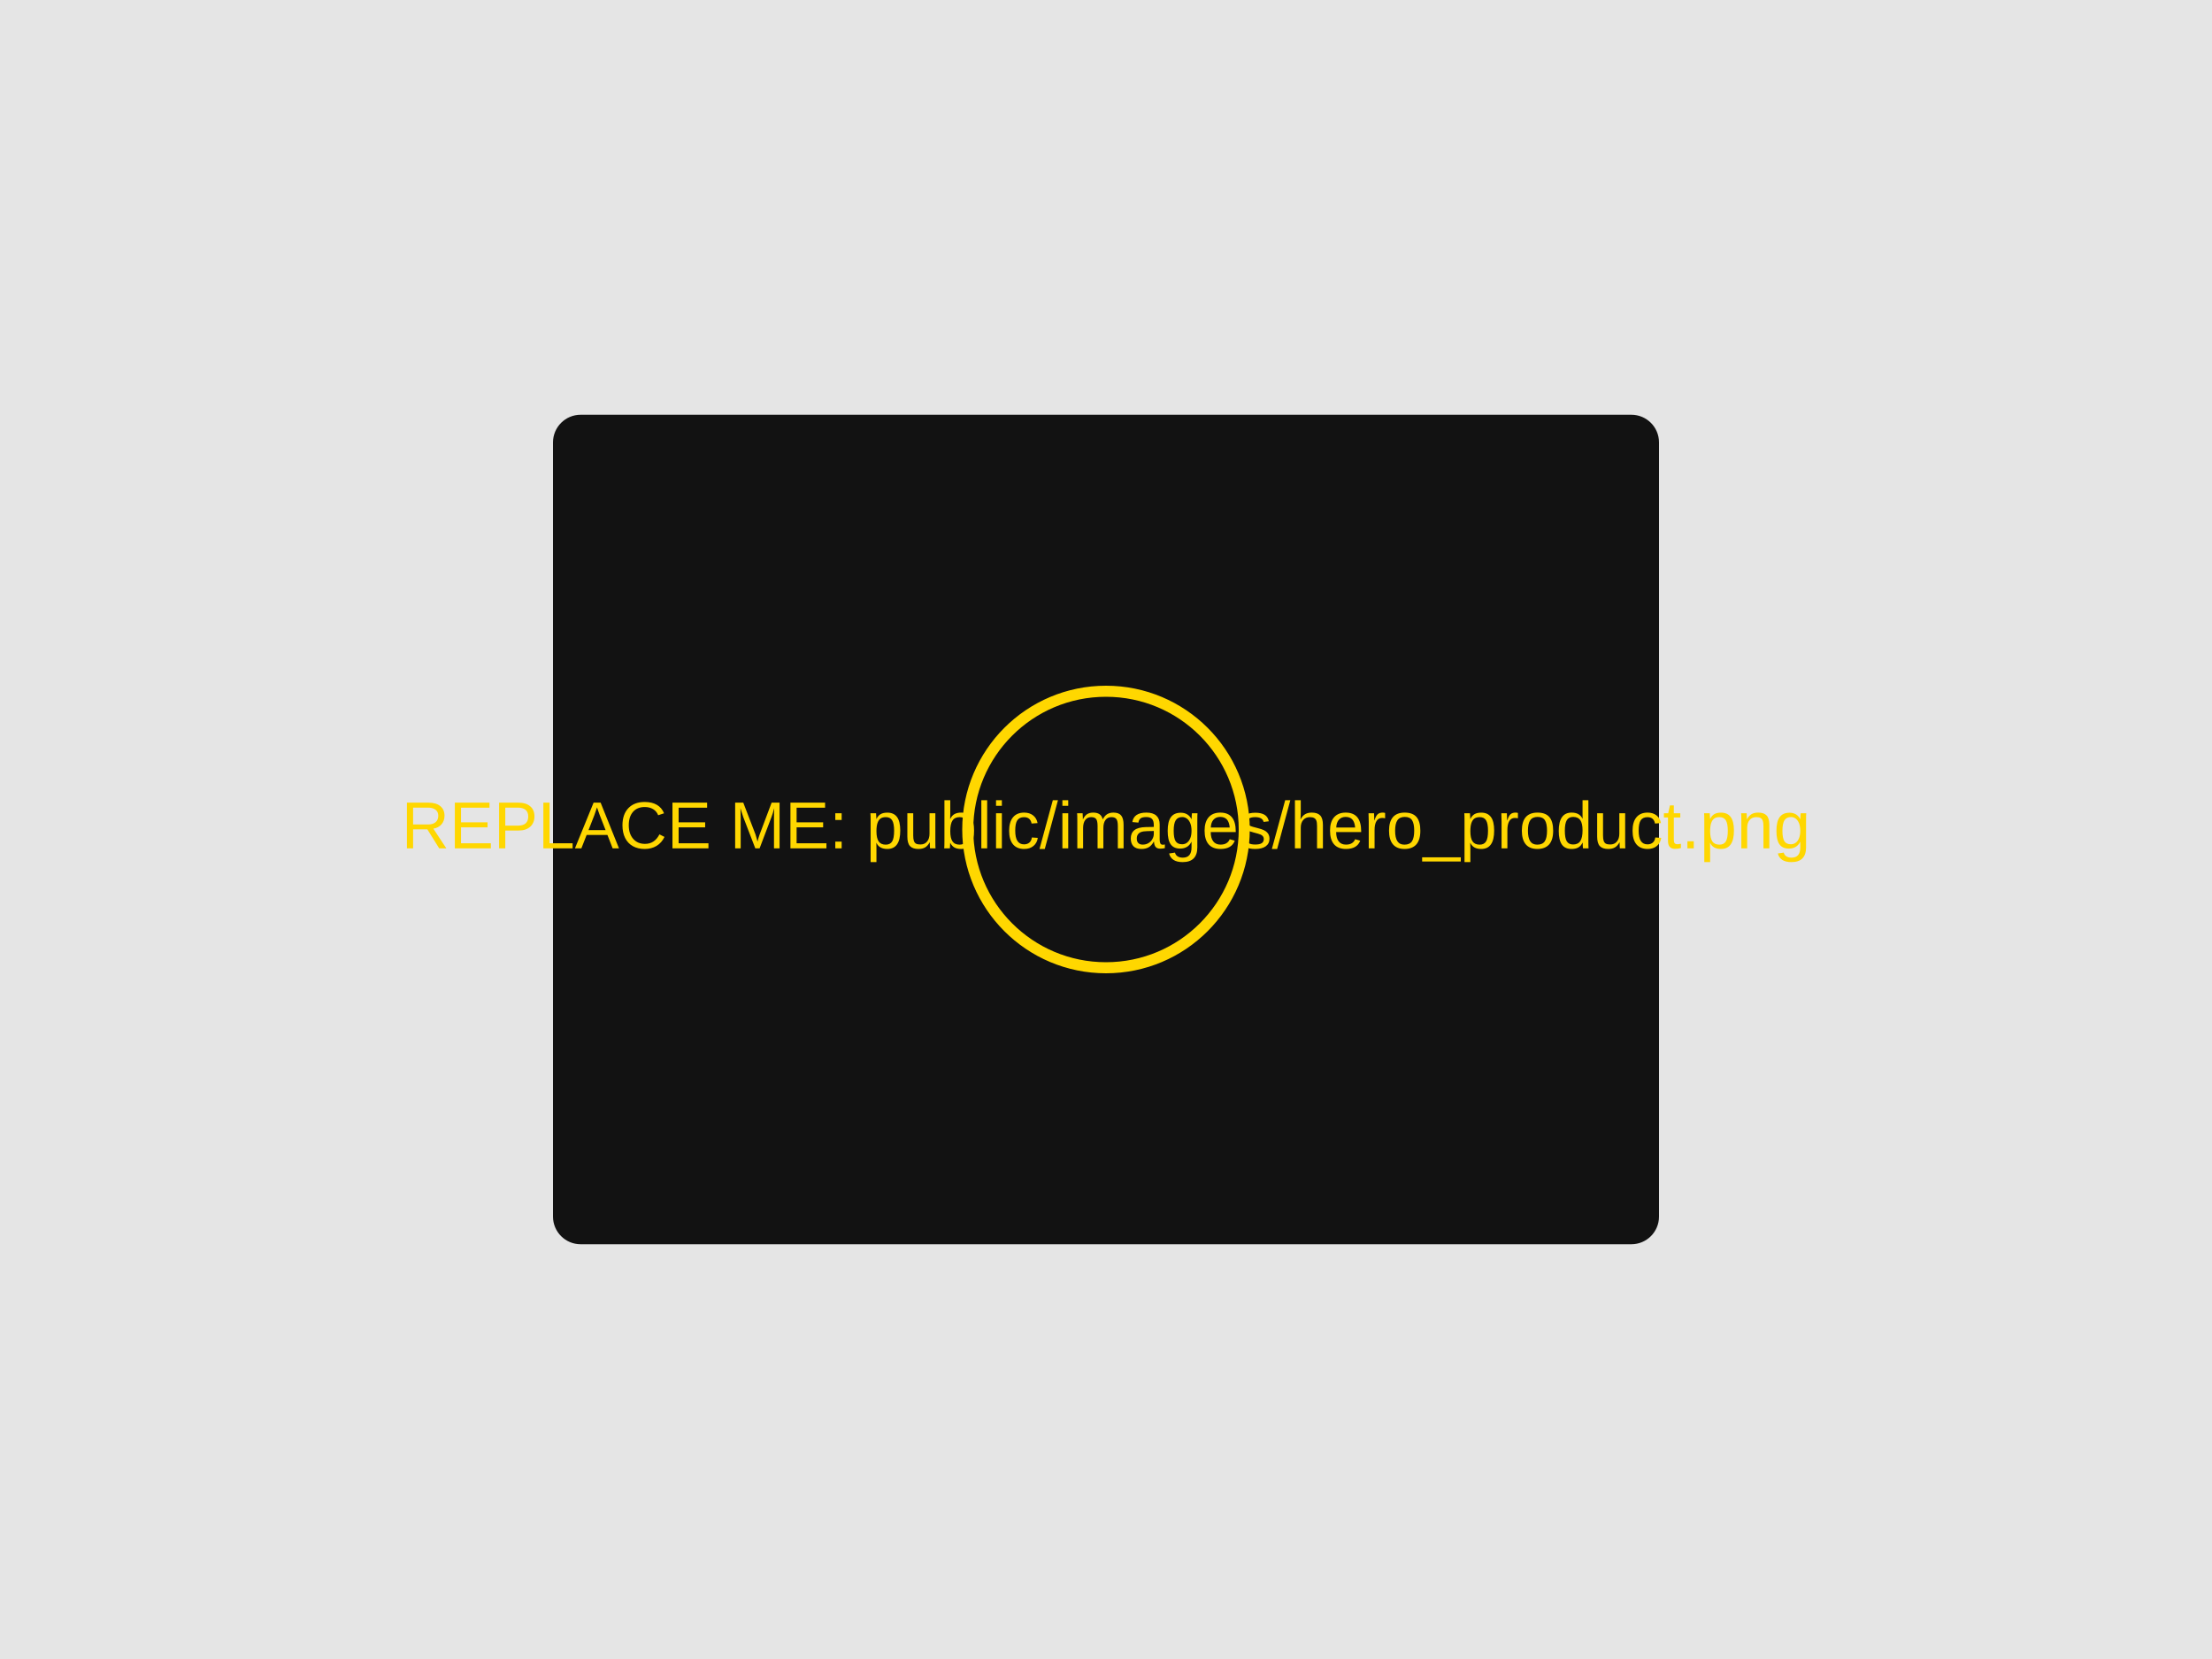
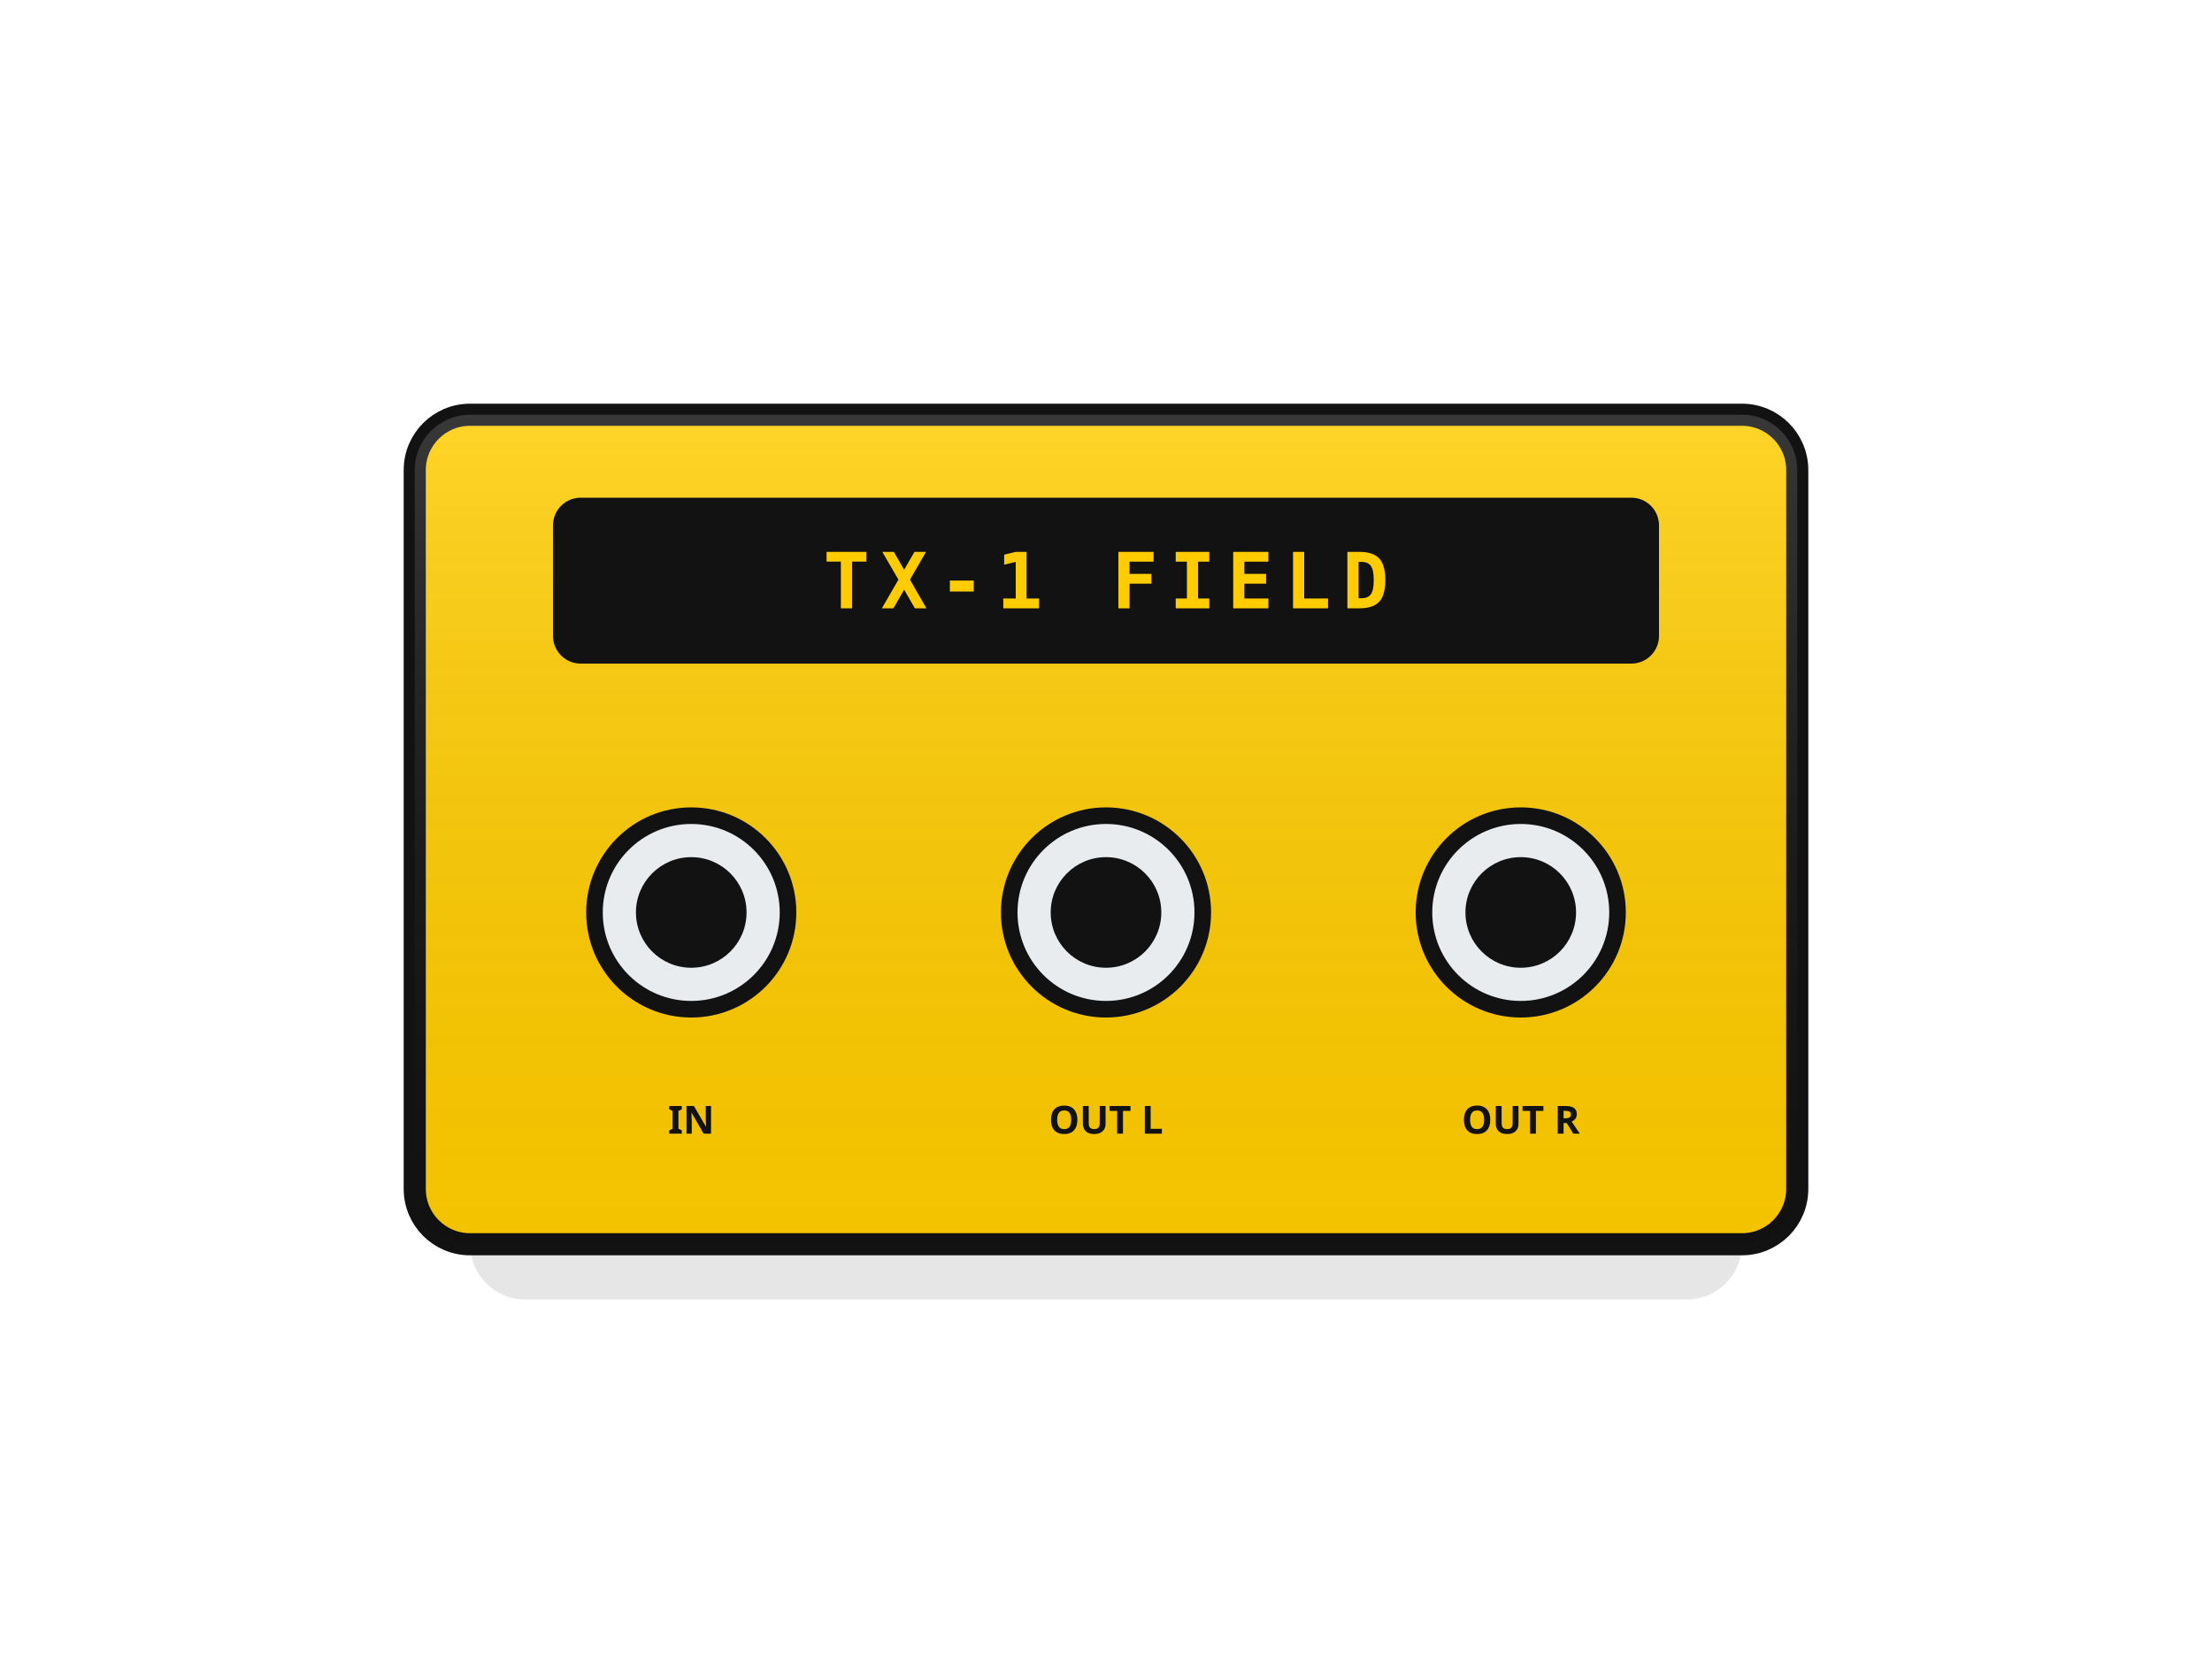
- <svg xmlns="http://www.w3.org/2000/svg" width="800" height="600" viewBox="0 0 800 600" fill="none">
-   <rect width="800" height="600" fill="#E5E5E5" />
-   <rect x="200" y="150" width="400" height="300" rx="10" fill="#121212" />
-   <text x="50%" y="50%" dominant-baseline="middle" text-anchor="middle" font-family="Arial" font-size="24" fill="#FFD700">REPLACE ME: public/images/hero_product.png</text>
-   <circle cx="400" cy="300" r="50" stroke="#FFD700" stroke-width="4" />
+ <svg xmlns="http://www.w3.org/2000/svg" viewBox="0 0 800 600" width="800" height="600">
+   <rect width="800" height="600" fill="transparent" />
+   <rect x="170" y="210" width="460" height="260" rx="20" fill="rgba(0,0,0,0.1)" />
+   <rect x="150" y="150" width="500" height="300" rx="20" fill="#ffcc00" stroke="#121212" stroke-width="8" />
+   <rect x="150" y="150" width="500" height="300" rx="20" fill="url(#grad)" opacity="0.2" />
+   <defs>
+     <linearGradient id="grad" x1="0%" y1="0%" x2="0%" y2="100%">
+       <stop offset="0%" style="stop-color:#ffffff;stop-opacity:0.8" />
+       <stop offset="100%" style="stop-color:#000000;stop-opacity:0.2" />
+     </linearGradient>
+   </defs>
+   <rect x="200" y="180" width="400" height="60" rx="10" fill="#121212" />
+   <text x="400" y="220" font-family="monospace" font-size="28" font-weight="bold" fill="#ffcc00" text-anchor="middle" letter-spacing="4">TX-1 FIELD</text>
+   <circle cx="250" cy="330" r="35" fill="#e9ecef" stroke="#121212" stroke-width="6" />
+   <circle cx="250" cy="330" r="20" fill="#121212" />
+   <circle cx="400" cy="330" r="35" fill="#e9ecef" stroke="#121212" stroke-width="6" />
+   <circle cx="400" cy="330" r="20" fill="#121212" />
+   <circle cx="550" cy="330" r="35" fill="#e9ecef" stroke="#121212" stroke-width="6" />
+   <circle cx="550" cy="330" r="20" fill="#121212" />
+   <text x="250" y="410" font-family="sans-serif" font-size="14" font-weight="bold" fill="#121212" text-anchor="middle">IN</text>
+   <text x="400" y="410" font-family="sans-serif" font-size="14" font-weight="bold" fill="#121212" text-anchor="middle">OUT L</text>
+   <text x="550" y="410" font-family="sans-serif" font-size="14" font-weight="bold" fill="#121212" text-anchor="middle">OUT R</text>
</svg>
